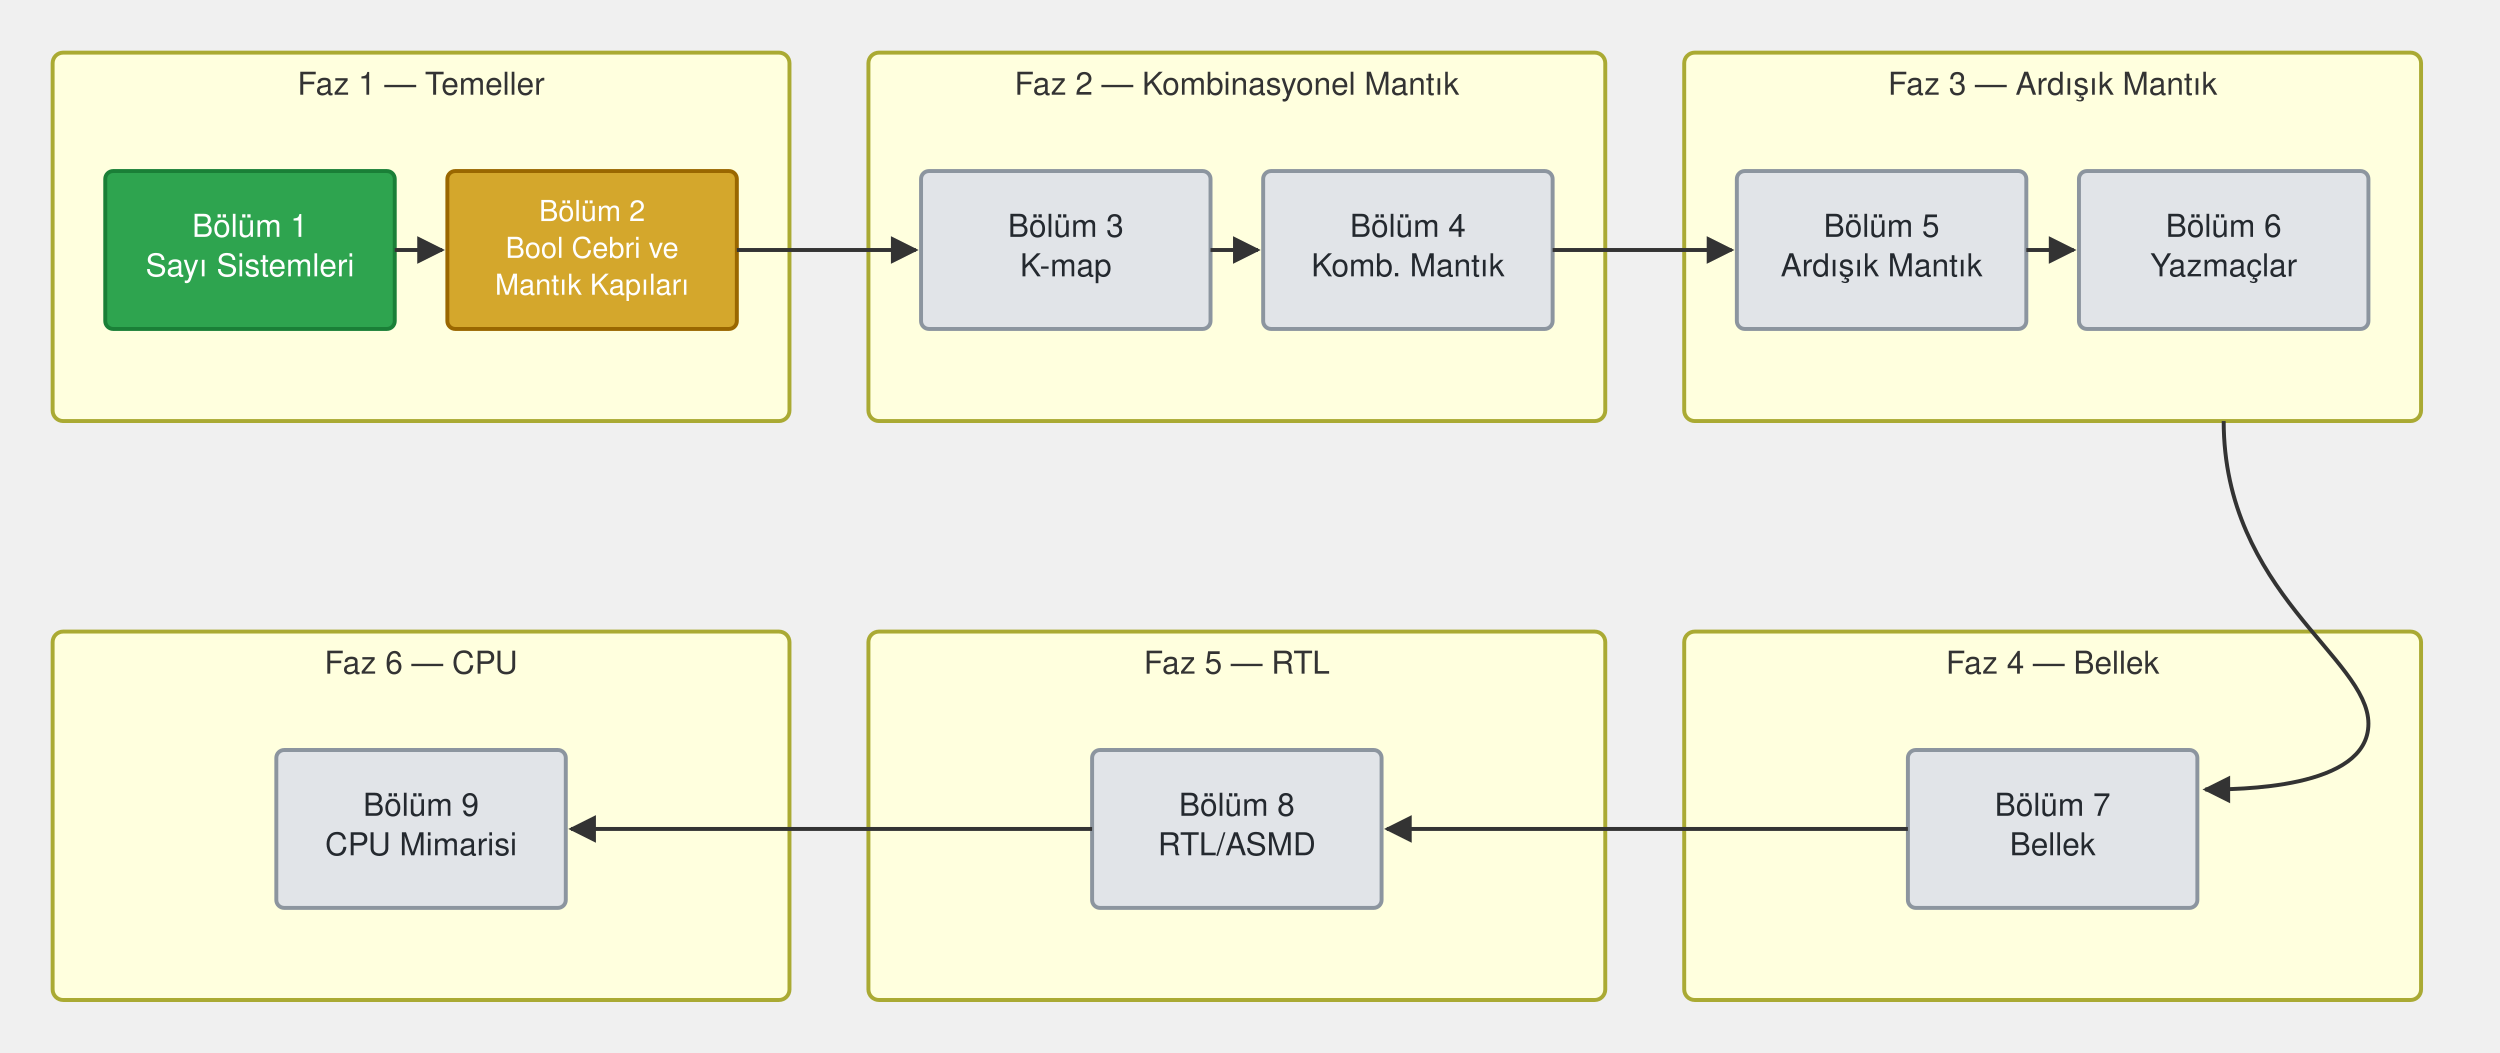
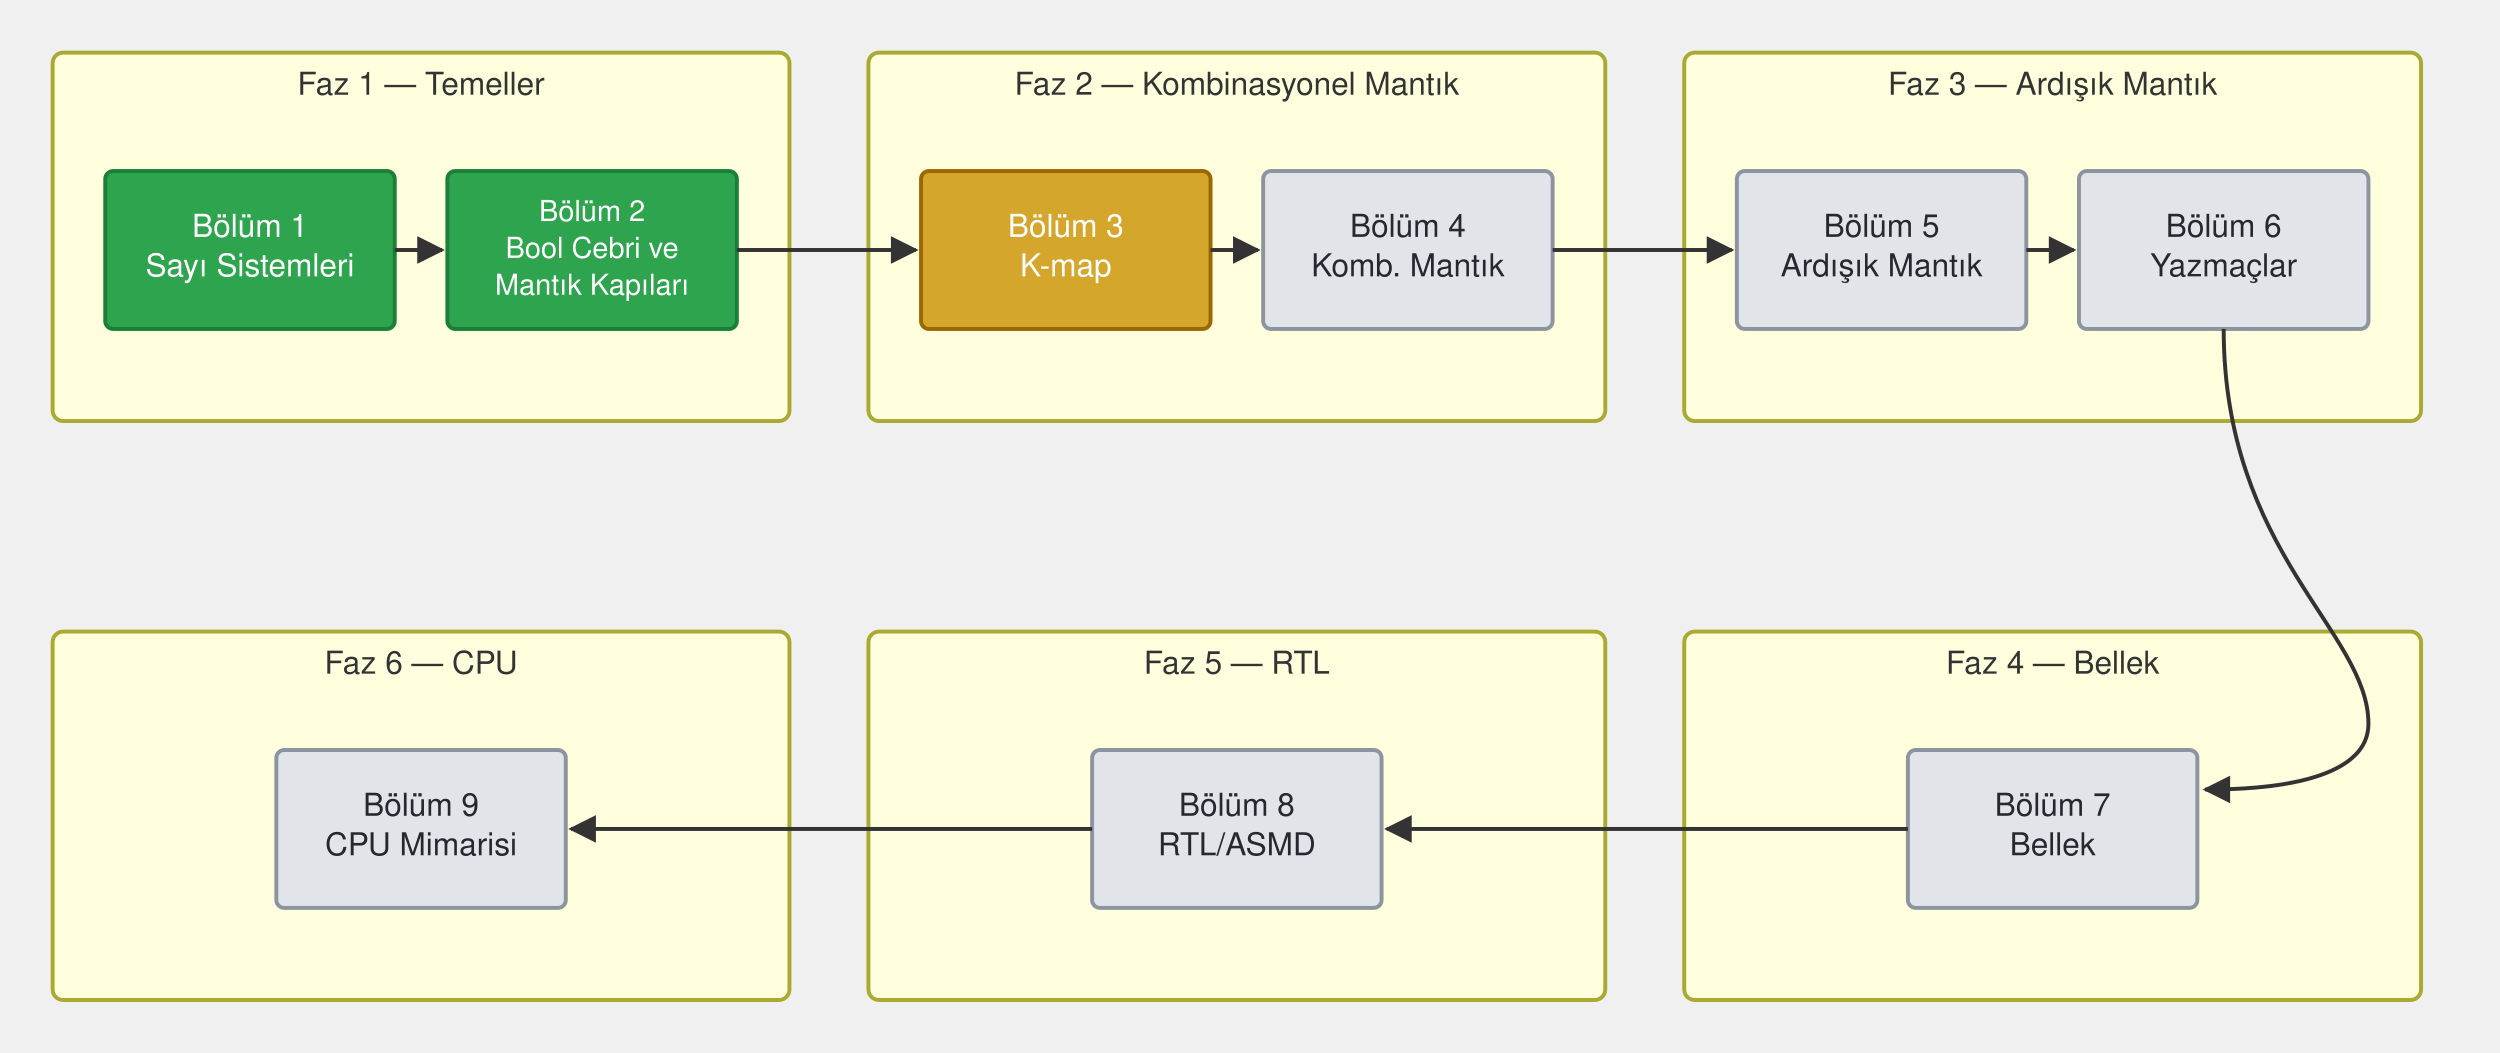
<svg xmlns="http://www.w3.org/2000/svg" width="950" height="400" viewBox="0 0 950 400" font-family="Helvetica, Arial, sans-serif">
  <defs>
    <marker id="arrow" viewBox="0 0 10 10" refX="9" refY="5" markerWidth="7" markerHeight="7" orient="auto-start-reverse">
      <path d="M 0 0 L 10 5 L 0 10 z" fill="#333333" />
    </marker>
  </defs>
  <rect x="20" y="20" width="280" height="140" rx="4" fill="#FFFFDE" stroke="#AAAA33" stroke-width="1.5" />
  <text x="160" y="36" text-anchor="middle" font-size="12" fill="#333333">Faz 1 — Temeller</text>
  <rect x="40" y="65" width="110" height="60" rx="3" fill="#2ea44f" stroke="#1a7f37" stroke-width="1.5" />
  <text x="95" y="90" text-anchor="middle" font-size="12" fill="#ffffff">Bölüm 1</text>
  <text x="95" y="105" text-anchor="middle" font-size="12" fill="#ffffff">Sayı Sistemleri</text>
-   <rect x="170" y="65" width="110" height="60" rx="3" fill="#d4a72c" stroke="#9a6700" stroke-width="1.5" />
+   <rect x="170" y="65" width="110" height="60" rx="3" fill="#2ea44f" stroke="#1a7f37" stroke-width="1.5" />
  <text x="225" y="84" text-anchor="middle" font-size="11" fill="#ffffff">Bölüm 2</text>
  <text x="225" y="98" text-anchor="middle" font-size="11" fill="#ffffff">Bool Cebri ve</text>
  <text x="225" y="112" text-anchor="middle" font-size="11" fill="#ffffff">Mantık Kapıları</text>
  <rect x="330" y="20" width="280" height="140" rx="4" fill="#FFFFDE" stroke="#AAAA33" stroke-width="1.5" />
  <text x="470" y="36" text-anchor="middle" font-size="12" fill="#333333">Faz 2 — Kombinasyonel Mantık</text>
-   <rect x="350" y="65" width="110" height="60" rx="3" fill="#e1e4e8" stroke="#8c959f" stroke-width="1.5" />
-   <text x="405" y="90" text-anchor="middle" font-size="12" fill="#24292f">Bölüm 3</text>
-   <text x="405" y="105" text-anchor="middle" font-size="12" fill="#24292f">K-map</text>
+   <rect x="350" y="65" width="110" height="60" rx="3" fill="#d4a72c" stroke="#9a6700" stroke-width="1.5" />
+   <text x="405" y="90" text-anchor="middle" font-size="12" fill="#ffffff">Bölüm 3</text>
+   <text x="405" y="105" text-anchor="middle" font-size="12" fill="#ffffff">K-map</text>
  <rect x="480" y="65" width="110" height="60" rx="3" fill="#e1e4e8" stroke="#8c959f" stroke-width="1.5" />
  <text x="535" y="90" text-anchor="middle" font-size="12" fill="#24292f">Bölüm 4</text>
  <text x="535" y="105" text-anchor="middle" font-size="12" fill="#24292f">Komb. Mantık</text>
  <rect x="640" y="20" width="280" height="140" rx="4" fill="#FFFFDE" stroke="#AAAA33" stroke-width="1.5" />
  <text x="780" y="36" text-anchor="middle" font-size="12" fill="#333333">Faz 3 — Ardışık Mantık</text>
  <rect x="660" y="65" width="110" height="60" rx="3" fill="#e1e4e8" stroke="#8c959f" stroke-width="1.5" />
  <text x="715" y="90" text-anchor="middle" font-size="12" fill="#24292f">Bölüm 5</text>
  <text x="715" y="105" text-anchor="middle" font-size="12" fill="#24292f">Ardışık Mantık</text>
  <rect x="790" y="65" width="110" height="60" rx="3" fill="#e1e4e8" stroke="#8c959f" stroke-width="1.5" />
  <text x="845" y="90" text-anchor="middle" font-size="12" fill="#24292f">Bölüm 6</text>
  <text x="845" y="105" text-anchor="middle" font-size="12" fill="#24292f">Yazmaçlar</text>
  <line x1="150" y1="95" x2="168" y2="95" stroke="#333333" stroke-width="1.5" marker-end="url(#arrow)" />
  <line x1="280" y1="95" x2="348" y2="95" stroke="#333333" stroke-width="1.5" marker-end="url(#arrow)" />
  <line x1="460" y1="95" x2="478" y2="95" stroke="#333333" stroke-width="1.5" marker-end="url(#arrow)" />
  <line x1="590" y1="95" x2="658" y2="95" stroke="#333333" stroke-width="1.5" marker-end="url(#arrow)" />
  <line x1="770" y1="95" x2="788" y2="95" stroke="#333333" stroke-width="1.5" marker-end="url(#arrow)" />
  <rect x="20" y="240" width="280" height="140" rx="4" fill="#FFFFDE" stroke="#AAAA33" stroke-width="1.5" />
  <text x="160" y="256" text-anchor="middle" font-size="12" fill="#333333">Faz 6 — CPU</text>
  <rect x="105" y="285" width="110" height="60" rx="3" fill="#e1e4e8" stroke="#8c959f" stroke-width="1.5" />
  <text x="160" y="310" text-anchor="middle" font-size="12" fill="#24292f">Bölüm 9</text>
  <text x="160" y="325" text-anchor="middle" font-size="12" fill="#24292f">CPU Mimarisi</text>
  <rect x="330" y="240" width="280" height="140" rx="4" fill="#FFFFDE" stroke="#AAAA33" stroke-width="1.5" />
  <text x="470" y="256" text-anchor="middle" font-size="12" fill="#333333">Faz 5 — RTL</text>
  <rect x="415" y="285" width="110" height="60" rx="3" fill="#e1e4e8" stroke="#8c959f" stroke-width="1.5" />
  <text x="470" y="310" text-anchor="middle" font-size="12" fill="#24292f">Bölüm 8</text>
  <text x="470" y="325" text-anchor="middle" font-size="12" fill="#24292f">RTL/ASMD</text>
  <rect x="640" y="240" width="280" height="140" rx="4" fill="#FFFFDE" stroke="#AAAA33" stroke-width="1.5" />
  <text x="780" y="256" text-anchor="middle" font-size="12" fill="#333333">Faz 4 — Bellek</text>
  <rect x="725" y="285" width="110" height="60" rx="3" fill="#e1e4e8" stroke="#8c959f" stroke-width="1.5" />
  <text x="780" y="310" text-anchor="middle" font-size="12" fill="#24292f">Bölüm 7</text>
  <text x="780" y="325" text-anchor="middle" font-size="12" fill="#24292f">Bellek</text>
  <line x1="725" y1="315" x2="527" y2="315" stroke="#333333" stroke-width="1.5" marker-end="url(#arrow)" />
  <line x1="415" y1="315" x2="217" y2="315" stroke="#333333" stroke-width="1.5" marker-end="url(#arrow)" />
-   <path d="M 845 160 C 845 225 900 250 900 275 C 900 300 850 300 838 300" fill="none" stroke="#333333" stroke-width="1.5" marker-end="url(#arrow)" />
+   <path d="M 845 125 C 845 210 900 240 900 275 C 900 300 850 300 838 300" fill="none" stroke="#333333" stroke-width="1.5" marker-end="url(#arrow)" />
  <rect x="20" y="392" width="0" height="0" />
</svg>
